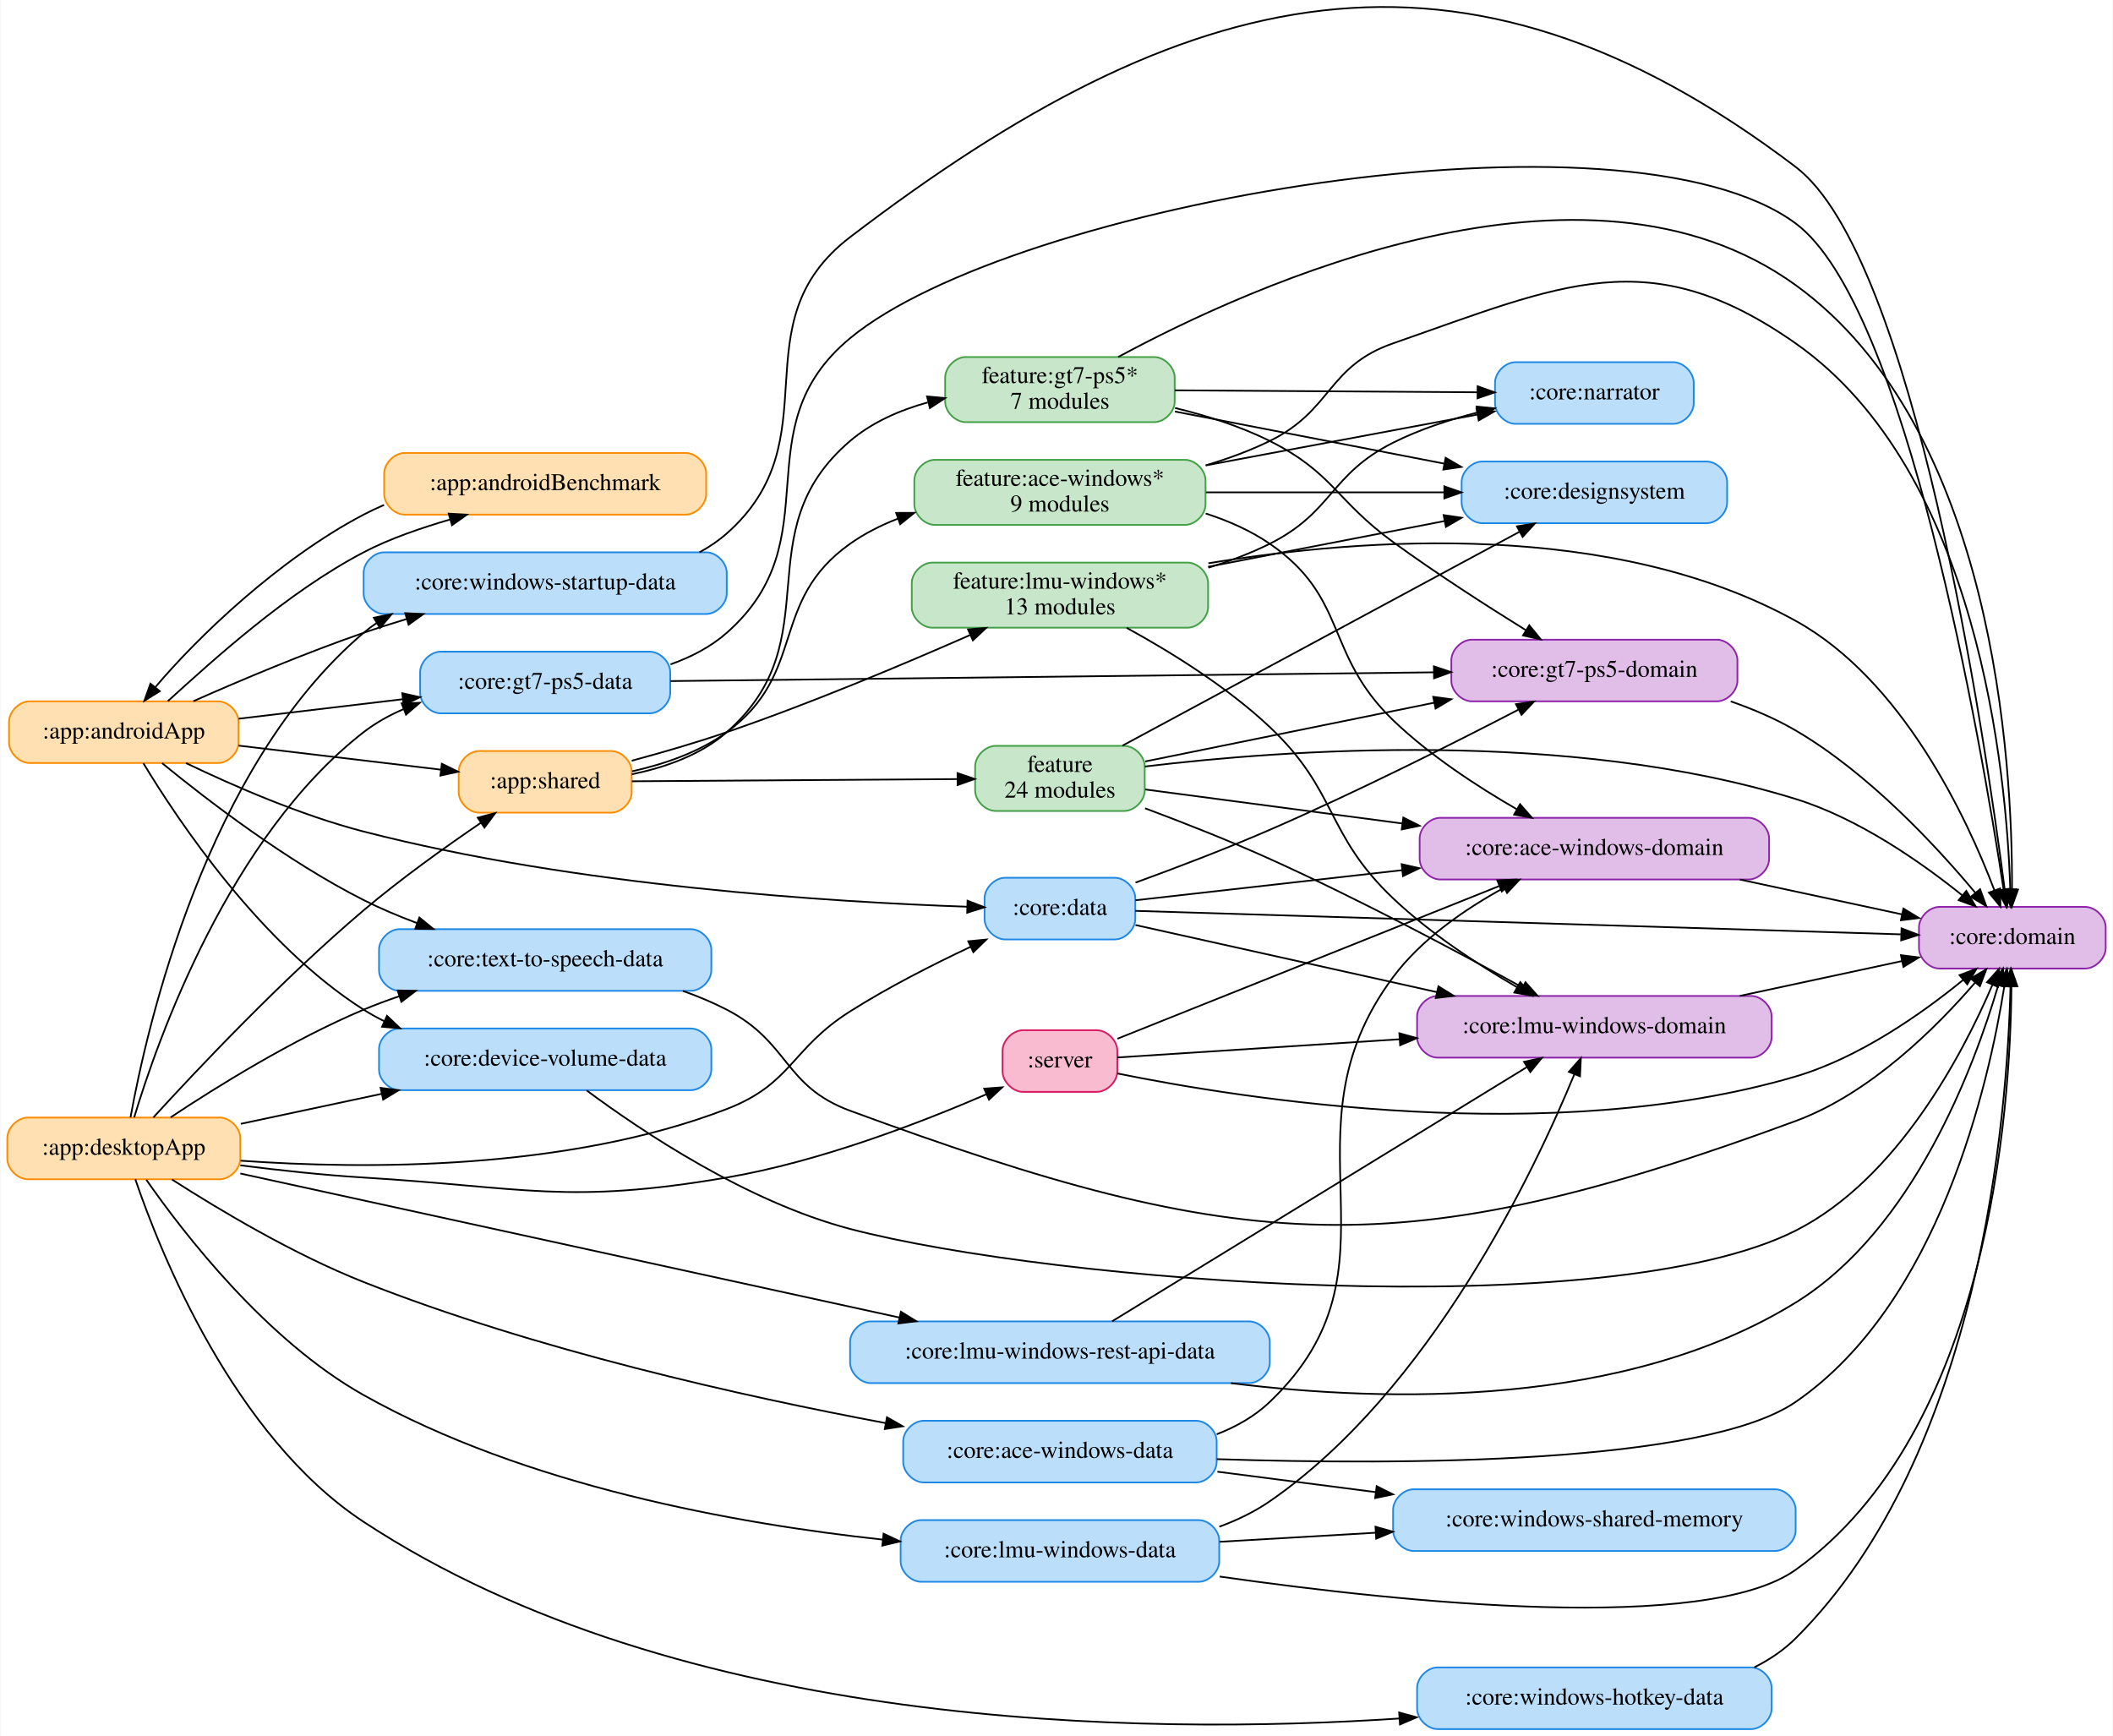
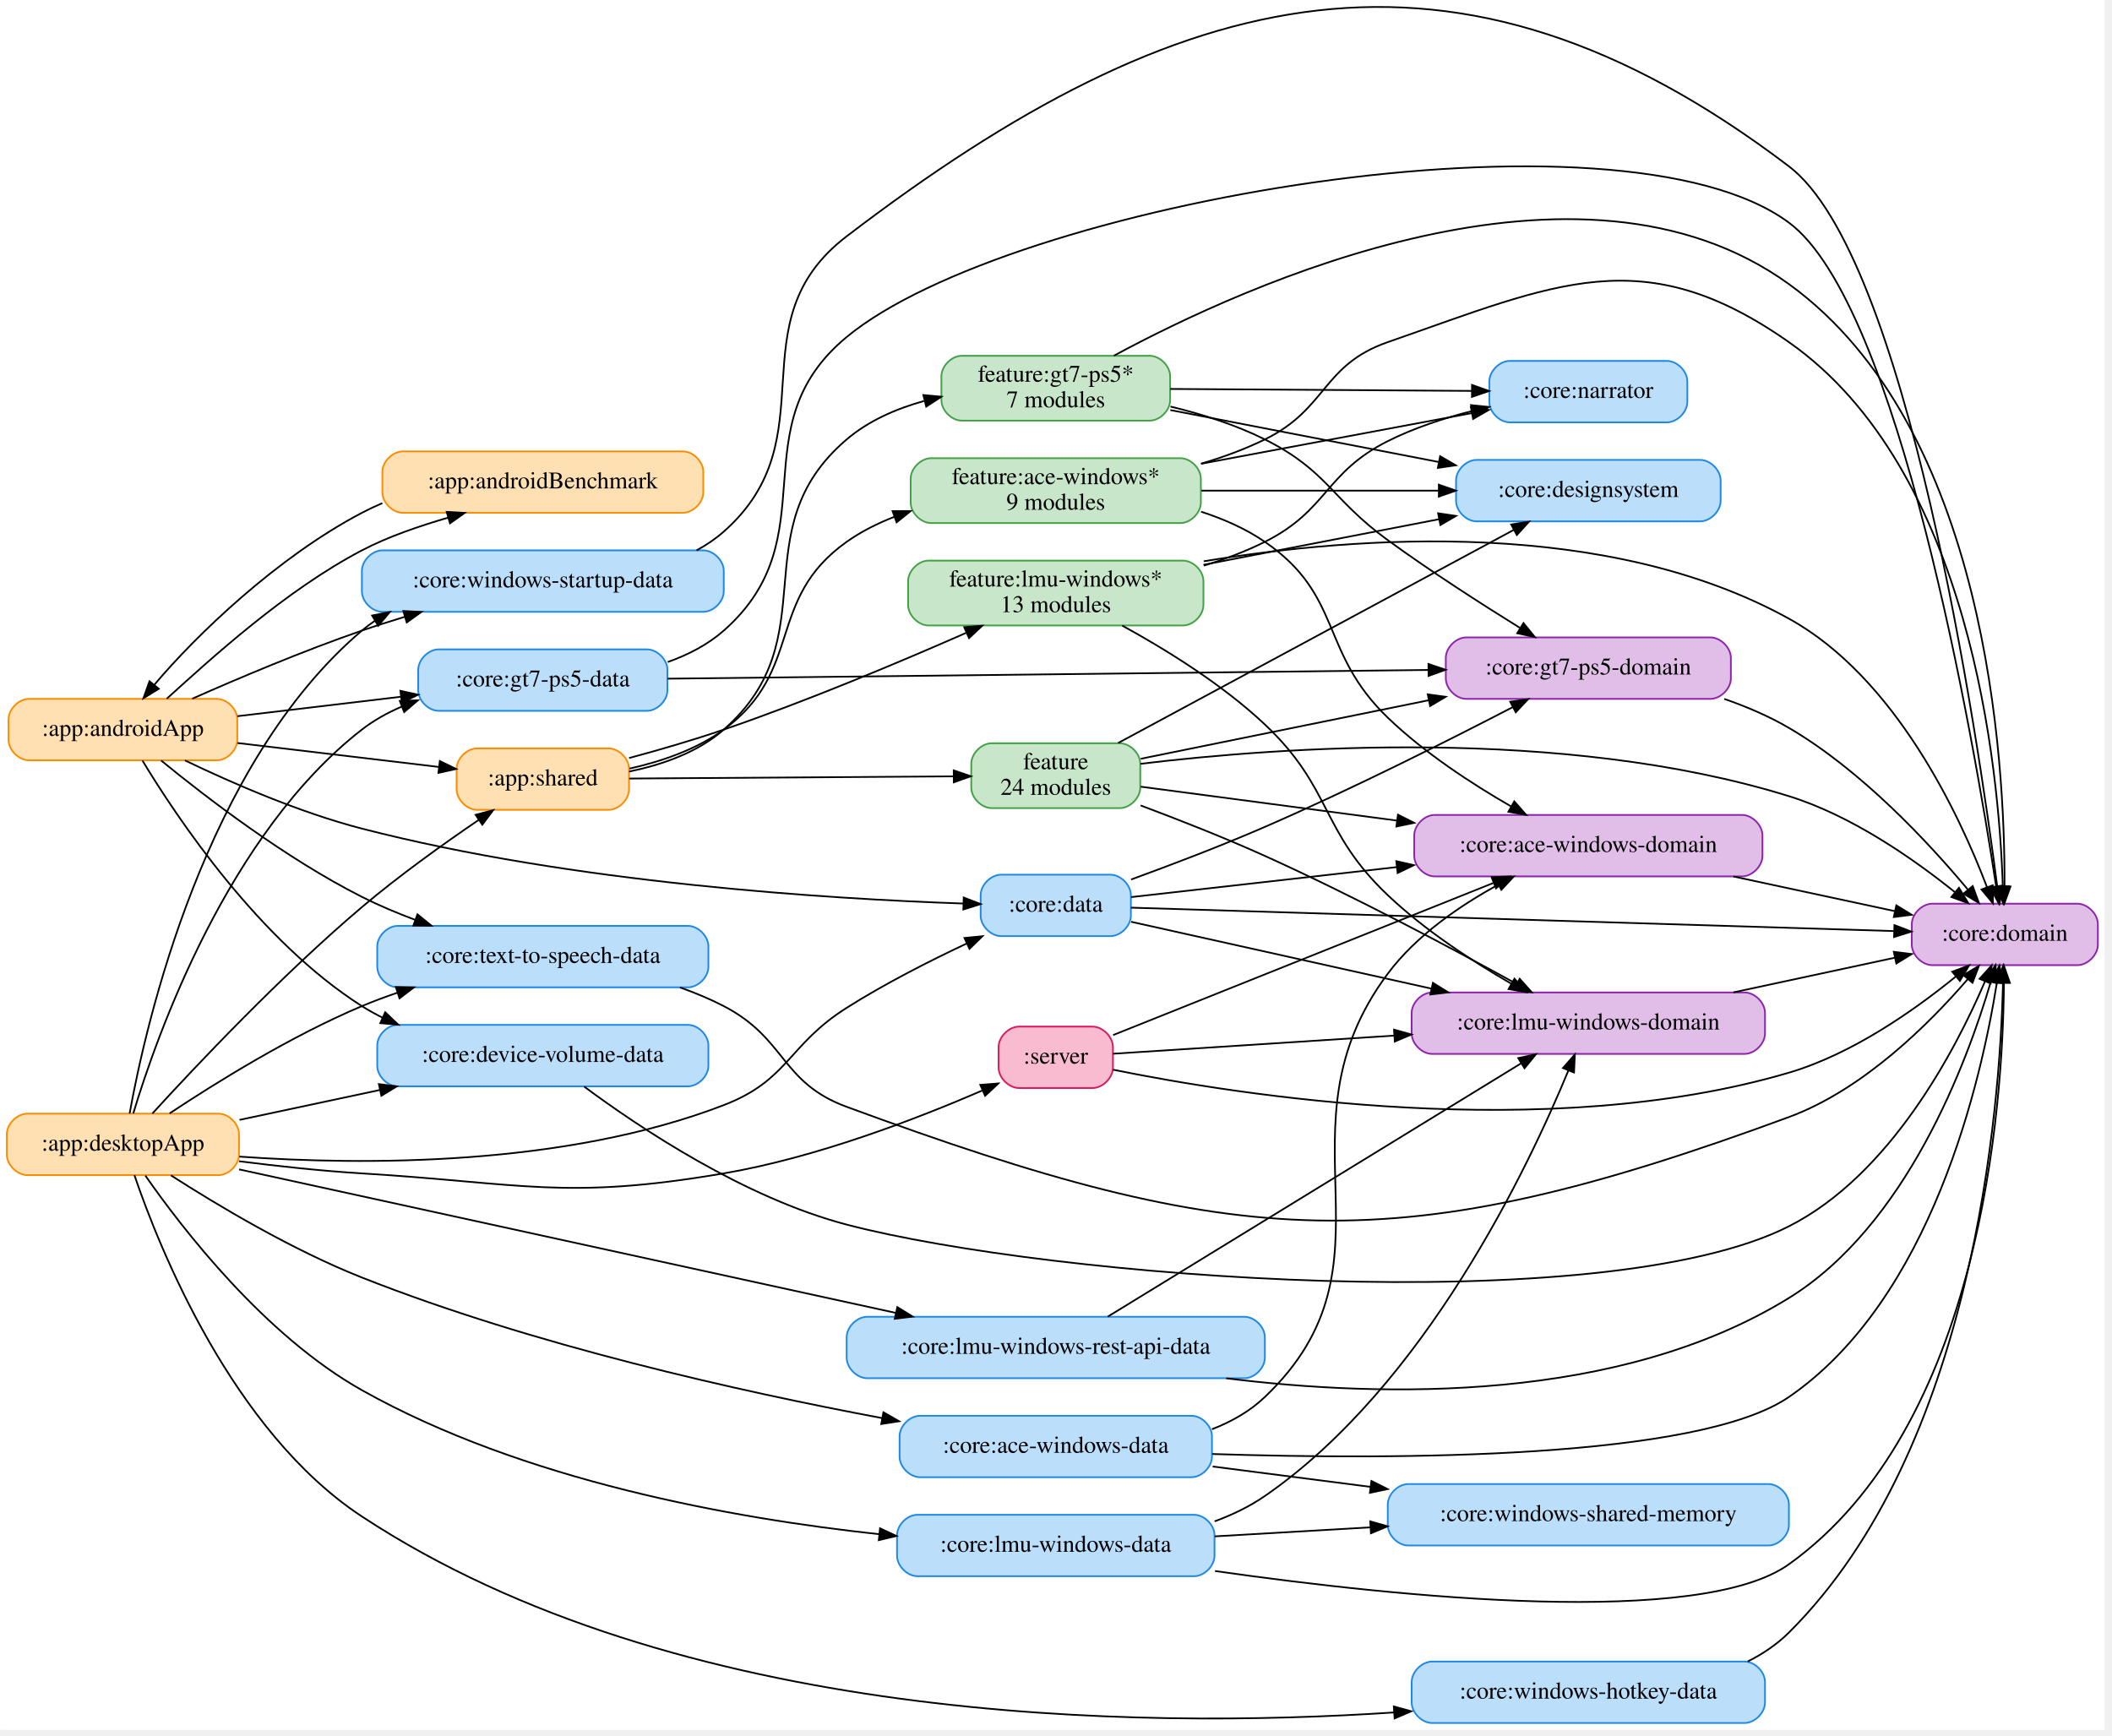
- <svg xmlns="http://www.w3.org/2000/svg" width="1233pt" height="1013pt" viewBox="0.00 0.00 1233.00 1013.44">
-   <g id="graph0" class="graph" transform="scale(1 1) rotate(0) translate(4 1009.44)">
+ <svg xmlns="http://www.w3.org/2000/svg" width="1460pt" height="1200pt" viewBox="0.00 0.00 1459.98 1200.00">
+   <g id="graph0" class="graph" transform="scale(1.18 1.18) rotate(0) translate(4 1009.44)">
    <polygon fill="white" stroke="transparent" points="-4,4 -4,-1009.44 1229,-1009.44 1229,4 -4,4" />
    <g id="node1" class="node">
      <path fill="#ffe0b2" stroke="#fb8c00" d="M123,-600C123,-600 13,-600 13,-600 7,-600 1,-594 1,-588 1,-588 1,-576 1,-576 1,-570 7,-564 13,-564 13,-564 123,-564 123,-564 129,-564 135,-570 135,-576 135,-576 135,-588 135,-588 135,-594 129,-600 123,-600" />
      <text text-anchor="middle" x="68" y="-578.3" font-family="Times,serif" font-size="14.00">:app:androidApp</text>
    </g>
    <g id="node2" class="node">
      <path fill="#ffe0b2" stroke="#fb8c00" d="M396,-745C396,-745 232,-745 232,-745 226,-745 220,-739 220,-733 220,-733 220,-721 220,-721 220,-715 226,-709 232,-709 232,-709 396,-709 396,-709 402,-709 408,-715 408,-721 408,-721 408,-733 408,-733 408,-739 402,-745 396,-745" />
      <text text-anchor="middle" x="314" y="-723.3" font-family="Times,serif" font-size="14.00">:app:androidBenchmark</text>
    </g>
    <g id="edge1" class="edge">
      <path fill="none" stroke="black" d="M93.7,-600.1C119.75,-623.69 163.17,-663.52 208,-687 223.61,-695.18 241.78,-701.25 258.56,-706.19" />
      <polygon fill="black" stroke="black" points="257.68,-709.57 268.26,-708.97 259.61,-702.85 257.68,-709.57" />
    </g>
    <g id="node4" class="node">
      <path fill="#ffe0b2" stroke="#fb8c00" d="M352.5,-571C352.5,-571 275.5,-571 275.5,-571 269.5,-571 263.5,-565 263.5,-559 263.5,-559 263.5,-547 263.5,-547 263.5,-541 269.5,-535 275.5,-535 275.5,-535 352.5,-535 352.5,-535 358.5,-535 364.5,-541 364.5,-547 364.5,-547 364.5,-559 364.5,-559 364.5,-565 358.5,-571 352.5,-571" />
      <text text-anchor="middle" x="314" y="-549.3" font-family="Times,serif" font-size="14.00">:app:shared</text>
    </g>
    <g id="edge2" class="edge">
      <path fill="none" stroke="black" d="M135.03,-574.15C171.77,-569.79 217.15,-564.39 252.89,-560.14" />
      <polygon fill="black" stroke="black" points="253.66,-563.58 263.18,-558.92 252.84,-556.63 253.66,-563.58" />
    </g>
    <g id="node7" class="node">
      <path fill="#bbdefb" stroke="#1e88e5" d="M646.5,-497C646.5,-497 582.5,-497 582.5,-497 576.5,-497 570.5,-491 570.5,-485 570.5,-485 570.5,-473 570.5,-473 570.5,-467 576.5,-461 582.5,-461 582.5,-461 646.5,-461 646.5,-461 652.5,-461 658.5,-467 658.5,-473 658.5,-473 658.5,-485 658.5,-485 658.5,-491 652.5,-497 646.5,-497" />
      <text text-anchor="middle" x="614.5" y="-475.3" font-family="Times,serif" font-size="14.00">:core:data</text>
    </g>
    <g id="edge3" class="edge">
      <path fill="none" stroke="black" d="M104.32,-563.96C131.85,-550.72 171.42,-533.45 208,-524 331.55,-492.07 482.04,-482.79 560.35,-480.1" />
      <polygon fill="black" stroke="black" points="560.57,-483.6 570.46,-479.78 560.35,-476.6 560.57,-483.6" />
    </g>
    <g id="node9" class="node">
      <path fill="#bbdefb" stroke="#1e88e5" d="M399,-409C399,-409 229,-409 229,-409 223,-409 217,-403 217,-397 217,-397 217,-385 217,-385 217,-379 223,-373 229,-373 229,-373 399,-373 399,-373 405,-373 411,-379 411,-385 411,-385 411,-397 411,-397 411,-403 405,-409 399,-409" />
      <text text-anchor="middle" x="314" y="-387.3" font-family="Times,serif" font-size="14.00">:core:device-volume-data</text>
    </g>
    <g id="edge4" class="edge">
      <path fill="none" stroke="black" d="M79.45,-563.84C99.78,-530.19 147.93,-458.13 208,-420 211.83,-417.57 215.87,-415.34 220.03,-413.29" />
      <polygon fill="black" stroke="black" points="221.66,-416.4 229.34,-409.1 218.78,-410.02 221.66,-416.4" />
    </g>
    <g id="node11" class="node">
      <path fill="#bbdefb" stroke="#1e88e5" d="M375,-629C375,-629 253,-629 253,-629 247,-629 241,-623 241,-617 241,-617 241,-605 241,-605 241,-599 247,-593 253,-593 253,-593 375,-593 375,-593 381,-593 387,-599 387,-605 387,-605 387,-617 387,-617 387,-623 381,-629 375,-629" />
      <text text-anchor="middle" x="314" y="-607.3" font-family="Times,serif" font-size="14.00">:core:gt7-ps5-data</text>
    </g>
    <g id="edge5" class="edge">
      <path fill="none" stroke="black" d="M135.03,-589.85C164.58,-593.36 199.71,-597.54 230.93,-601.25" />
      <polygon fill="black" stroke="black" points="230.57,-604.73 240.92,-602.43 231.4,-597.78 230.57,-604.73" />
    </g>
    <g id="node17" class="node">
      <path fill="#bbdefb" stroke="#1e88e5" d="M399,-467C399,-467 229,-467 229,-467 223,-467 217,-461 217,-455 217,-455 217,-443 217,-443 217,-437 223,-431 229,-431 229,-431 399,-431 399,-431 405,-431 411,-437 411,-443 411,-443 411,-455 411,-455 411,-461 405,-467 399,-467" />
      <text text-anchor="middle" x="314" y="-445.3" font-family="Times,serif" font-size="14.00">:core:text-to-speech-data</text>
    </g>
    <g id="edge6" class="edge">
      <path fill="none" stroke="black" d="M90.35,-563.92C116.6,-542.43 163.2,-506.64 208,-484 217.78,-479.06 228.42,-474.58 239.04,-470.6" />
      <polygon fill="black" stroke="black" points="240.55,-473.78 248.77,-467.1 238.17,-467.2 240.55,-473.78" />
    </g>
    <g id="node20" class="node">
      <path fill="#bbdefb" stroke="#1e88e5" d="M408,-687C408,-687 220,-687 220,-687 214,-687 208,-681 208,-675 208,-675 208,-663 208,-663 208,-657 214,-651 220,-651 220,-651 408,-651 408,-651 414,-651 420,-657 420,-663 420,-663 420,-675 420,-675 420,-681 414,-687 408,-687" />
      <text text-anchor="middle" x="314" y="-665.3" font-family="Times,serif" font-size="14.00">:core:windows-startup-data</text>
    </g>
    <g id="edge7" class="edge">
      <path fill="none" stroke="black" d="M108.63,-600.1C136.16,-612.29 173.89,-628.23 208,-640 216.12,-642.8 224.66,-645.52 233.22,-648.1" />
      <polygon fill="black" stroke="black" points="232.29,-651.48 242.87,-650.95 234.27,-644.76 232.29,-651.48" />
    </g>
    <g id="edge8" class="edge">
      <path fill="none" stroke="black" d="M219.97,-714.67C215.86,-712.91 211.85,-711.02 208,-709 158.63,-683.14 110.96,-637.45 86.32,-608.15" />
      <polygon fill="black" stroke="black" points="89.02,-605.92 80,-600.35 83.58,-610.32 89.02,-605.92" />
    </g>
    <g id="node3" class="node">
      <path fill="#ffe0b2" stroke="#fb8c00" d="M124,-357C124,-357 12,-357 12,-357 6,-357 0,-351 0,-345 0,-345 0,-333 0,-333 0,-327 6,-321 12,-321 12,-321 124,-321 124,-321 130,-321 136,-327 136,-333 136,-333 136,-345 136,-345 136,-351 130,-357 124,-357" />
      <text text-anchor="middle" x="68" y="-335.3" font-family="Times,serif" font-size="14.00">:app:desktopApp</text>
    </g>
    <g id="edge9" class="edge">
      <path fill="none" stroke="black" d="M85.25,-357.06C110.35,-384.53 160.61,-437.85 208,-478 229.69,-496.37 255.67,-514.95 276.36,-529.03" />
      <polygon fill="black" stroke="black" points="274.63,-532.08 284.88,-534.77 278.54,-526.28 274.63,-532.08" />
    </g>
    <g id="node5" class="node">
      <path fill="#bbdefb" stroke="#1e88e5" d="M694,-180C694,-180 535,-180 535,-180 529,-180 523,-174 523,-168 523,-168 523,-156 523,-156 523,-150 529,-144 535,-144 535,-144 694,-144 694,-144 700,-144 706,-150 706,-156 706,-156 706,-168 706,-168 706,-174 700,-180 694,-180" />
      <text text-anchor="middle" x="614.5" y="-158.3" font-family="Times,serif" font-size="14.00">:core:ace-windows-data</text>
    </g>
    <g id="edge10" class="edge">
      <path fill="none" stroke="black" d="M96.12,-320.86C123.37,-303.35 167.08,-277.18 208,-261 308.38,-221.31 429.22,-194.3 512.73,-178.64" />
      <polygon fill="black" stroke="black" points="513.53,-182.05 522.73,-176.78 512.26,-175.17 513.53,-182.05" />
    </g>
    <g id="edge11" class="edge">
      <path fill="none" stroke="black" d="M136.2,-331.83C208.77,-326.7 326.54,-326.01 420,-362 458.09,-376.67 457.51,-397.18 492,-419 514.18,-433.03 540.1,-446.23 562.29,-456.66" />
      <polygon fill="black" stroke="black" points="561.01,-459.92 571.55,-460.95 563.95,-453.57 561.01,-459.92" />
    </g>
    <g id="edge12" class="edge">
      <path fill="none" stroke="black" d="M136.32,-353.35C161.7,-358.76 191.05,-365.01 218.46,-370.85" />
      <polygon fill="black" stroke="black" points="217.95,-374.32 228.46,-372.98 219.41,-367.48 217.95,-374.32" />
    </g>
    <g id="edge13" class="edge">
      <path fill="none" stroke="black" d="M74.08,-357.14C87.72,-402.41 129.5,-521.04 208,-582 215,-587.44 222.96,-591.85 231.28,-595.44" />
      <polygon fill="black" stroke="black" points="230.22,-598.79 240.81,-599.16 232.76,-592.26 230.22,-598.79" />
    </g>
    <g id="node13" class="node">
      <path fill="#bbdefb" stroke="#1e88e5" d="M695.5,-122C695.5,-122 533.5,-122 533.5,-122 527.5,-122 521.5,-116 521.5,-110 521.5,-110 521.5,-98 521.5,-98 521.5,-92 527.5,-86 533.5,-86 533.5,-86 695.5,-86 695.5,-86 701.5,-86 707.5,-92 707.5,-98 707.5,-98 707.5,-110 707.5,-110 707.5,-116 701.5,-122 695.5,-122" />
      <text text-anchor="middle" x="614.5" y="-100.3" font-family="Times,serif" font-size="14.00">:core:lmu-windows-data</text>
    </g>
    <g id="edge14" class="edge">
      <path fill="none" stroke="black" d="M81.16,-320.69C102.78,-289.66 151.05,-227 208,-195 302.39,-141.97 425.45,-119.84 511.14,-110.61" />
      <polygon fill="black" stroke="black" points="511.55,-114.08 521.13,-109.57 510.83,-107.12 511.55,-114.08" />
    </g>
    <g id="node15" class="node">
      <path fill="#bbdefb" stroke="#1e88e5" d="M725,-238C725,-238 504,-238 504,-238 498,-238 492,-232 492,-226 492,-226 492,-214 492,-214 492,-208 498,-202 504,-202 504,-202 725,-202 725,-202 731,-202 737,-208 737,-214 737,-214 737,-226 737,-226 737,-232 731,-238 725,-238" />
      <text text-anchor="middle" x="614.5" y="-216.3" font-family="Times,serif" font-size="14.00">:core:lmu-windows-rest-api-data</text>
    </g>
    <g id="edge15" class="edge">
      <path fill="none" stroke="black" d="M136.04,-324.35C232.66,-303.23 411.41,-264.17 520.67,-240.29" />
      <polygon fill="black" stroke="black" points="521.67,-243.65 530.69,-238.1 520.18,-236.81 521.67,-243.65" />
    </g>
    <g id="edge16" class="edge">
      <path fill="none" stroke="black" d="M95.35,-357.14C122.54,-375.18 166.69,-402.6 208,-420 214.65,-422.8 221.65,-425.41 228.75,-427.82" />
      <polygon fill="black" stroke="black" points="227.87,-431.22 238.47,-430.99 230.05,-424.57 227.87,-431.22" />
    </g>
    <g id="node18" class="node">
      <path fill="#bbdefb" stroke="#1e88e5" d="M1018,-36C1018,-36 835,-36 835,-36 829,-36 823,-30 823,-24 823,-24 823,-12 823,-12 823,-6 829,0 835,0 835,0 1018,0 1018,0 1024,0 1030,-6 1030,-12 1030,-12 1030,-24 1030,-24 1030,-30 1024,-36 1018,-36" />
      <text text-anchor="middle" x="926.5" y="-14.3" font-family="Times,serif" font-size="14.00">:core:windows-hotkey-data</text>
    </g>
    <g id="edge17" class="edge">
      <path fill="none" stroke="black" d="M74.73,-320.96C89.29,-278.28 132.06,-170.95 208,-121 392.73,0.53 661.9,3.75 812.56,-6.18" />
      <polygon fill="black" stroke="black" points="812.54,-9.69 822.75,-6.88 813.02,-2.7 812.54,-9.69" />
    </g>
    <g id="edge18" class="edge">
      <path fill="none" stroke="black" d="M71.92,-357.09C81.35,-409.34 115.85,-561.78 208,-640 210.41,-642.05 212.95,-643.95 215.6,-645.72" />
      <polygon fill="black" stroke="black" points="213.99,-648.83 224.38,-650.92 217.56,-642.81 213.99,-648.83" />
    </g>
    <g id="node21" class="node">
      <path fill="#f8bbd0" stroke="#d81b60" d="M636,-408C636,-408 593,-408 593,-408 587,-408 581,-402 581,-396 581,-396 581,-384 581,-384 581,-378 587,-372 593,-372 593,-372 636,-372 636,-372 642,-372 648,-378 648,-384 648,-384 648,-396 648,-396 648,-402 642,-408 636,-408" />
      <text text-anchor="middle" x="614.5" y="-386.3" font-family="Times,serif" font-size="14.00">:server</text>
    </g>
    <g id="edge19" class="edge">
      <path fill="none" stroke="black" d="M136.01,-329.13C158.8,-326.22 184.46,-323.43 208,-322 302.05,-316.27 327.12,-306.15 420,-322 474.04,-331.22 533.06,-353.94 571.53,-370.59" />
      <polygon fill="black" stroke="black" points="570.29,-373.87 580.85,-374.68 573.1,-367.46 570.29,-373.87" />
    </g>
    <g id="node22" class="node">
      <path fill="#c8e6c9" stroke="#43a047" d="M652,-574C652,-574 577,-574 577,-574 571,-574 565,-568 565,-562 565,-562 565,-548 565,-548 565,-542 571,-536 577,-536 577,-536 652,-536 652,-536 658,-536 664,-542 664,-548 664,-548 664,-562 664,-562 664,-568 658,-574 652,-574" />
      <text text-anchor="middle" x="614.5" y="-558.8" font-family="Times,serif" font-size="14.00">feature</text>
      <text text-anchor="middle" x="614.5" y="-543.8" font-family="Times,serif" font-size="14.00">24 modules</text>
    </g>
    <g id="edge20" class="edge">
      <path fill="none" stroke="black" d="M364.63,-553.33C416.91,-553.68 499.21,-554.23 554.71,-554.61" />
      <polygon fill="black" stroke="black" points="554.72,-558.11 564.75,-554.67 554.77,-551.11 554.72,-558.11" />
    </g>
    <g id="node23" class="node">
      <path fill="#c8e6c9" stroke="#43a047" d="M687.5,-741C687.5,-741 541.5,-741 541.5,-741 535.5,-741 529.5,-735 529.5,-729 529.5,-729 529.5,-715 529.5,-715 529.5,-709 535.5,-703 541.5,-703 541.5,-703 687.5,-703 687.5,-703 693.5,-703 699.5,-709 699.5,-715 699.5,-715 699.5,-729 699.5,-729 699.5,-735 693.5,-741 687.5,-741" />
      <text text-anchor="middle" x="614.5" y="-725.8" font-family="Times,serif" font-size="14.00">feature:ace-windows*</text>
      <text text-anchor="middle" x="614.5" y="-710.8" font-family="Times,serif" font-size="14.00">9 modules</text>
    </g>
    <g id="edge21" class="edge">
      <path fill="none" stroke="black" d="M364.76,-559.15C383.41,-563.31 403.96,-570.3 420,-582 467.2,-616.44 444.33,-658.21 492,-692 500.46,-698 509.99,-702.8 519.9,-706.65" />
      <polygon fill="black" stroke="black" points="518.9,-710.01 529.49,-710.05 521.24,-703.41 518.9,-710.01" />
    </g>
    <g id="node24" class="node">
      <path fill="#c8e6c9" stroke="#43a047" d="M669.5,-801C669.5,-801 559.5,-801 559.5,-801 553.5,-801 547.5,-795 547.5,-789 547.5,-789 547.5,-775 547.5,-775 547.5,-769 553.5,-763 559.5,-763 559.5,-763 669.5,-763 669.5,-763 675.5,-763 681.5,-769 681.5,-775 681.5,-775 681.5,-789 681.5,-789 681.5,-795 675.5,-801 669.5,-801" />
      <text text-anchor="middle" x="614.5" y="-785.8" font-family="Times,serif" font-size="14.00">feature:gt7-ps5*</text>
      <text text-anchor="middle" x="614.5" y="-770.8" font-family="Times,serif" font-size="14.00">7 modules</text>
    </g>
    <g id="edge22" class="edge">
      <path fill="none" stroke="black" d="M364.57,-557.42C383.75,-561.34 404.71,-568.6 420,-582 481.7,-636.09 429.57,-698.76 492,-752 504.8,-762.92 520.97,-769.97 537.31,-774.51" />
      <polygon fill="black" stroke="black" points="536.92,-778.02 547.47,-777.02 538.6,-771.22 536.92,-778.02" />
    </g>
    <g id="node25" class="node">
      <path fill="#c8e6c9" stroke="#43a047" d="M689,-681C689,-681 540,-681 540,-681 534,-681 528,-675 528,-669 528,-669 528,-655 528,-655 528,-649 534,-643 540,-643 540,-643 689,-643 689,-643 695,-643 701,-649 701,-655 701,-655 701,-669 701,-669 701,-675 695,-681 689,-681" />
      <text text-anchor="middle" x="614.5" y="-665.8" font-family="Times,serif" font-size="14.00">feature:lmu-windows*</text>
      <text text-anchor="middle" x="614.5" y="-650.8" font-family="Times,serif" font-size="14.00">13 modules</text>
    </g>
    <g id="edge23" class="edge">
      <path fill="none" stroke="black" d="M364.53,-565.34C382.18,-570.09 402.11,-575.86 420,-582 468.97,-598.81 523.35,-621.68 561.95,-638.66" />
      <polygon fill="black" stroke="black" points="560.86,-642 571.42,-642.85 563.69,-635.6 560.86,-642" />
    </g>
    <g id="node6" class="node">
      <path fill="#e1bee7" stroke="#8e24aa" d="M1016.5,-532C1016.5,-532 836.5,-532 836.5,-532 830.5,-532 824.5,-526 824.5,-520 824.5,-520 824.5,-508 824.5,-508 824.5,-502 830.5,-496 836.5,-496 836.5,-496 1016.5,-496 1016.5,-496 1022.5,-496 1028.5,-502 1028.5,-508 1028.5,-508 1028.5,-520 1028.5,-520 1028.5,-526 1022.5,-532 1016.5,-532" />
      <text text-anchor="middle" x="926.5" y="-510.3" font-family="Times,serif" font-size="14.00">:core:ace-windows-domain</text>
    </g>
    <g id="edge24" class="edge">
      <path fill="none" stroke="black" d="M706,-172.1C717.45,-176.52 728.21,-182.62 737,-191 820.09,-270.18 740.4,-346.99 809,-439 825.63,-461.3 851.01,-478.76 873.84,-491.2" />
      <polygon fill="black" stroke="black" points="872.29,-494.34 882.77,-495.89 875.54,-488.14 872.29,-494.34" />
    </g>
    <g id="node10" class="node">
      <path fill="#e1bee7" stroke="#8e24aa" d="M1213,-480C1213,-480 1128,-480 1128,-480 1122,-480 1116,-474 1116,-468 1116,-468 1116,-456 1116,-456 1116,-450 1122,-444 1128,-444 1128,-444 1213,-444 1213,-444 1219,-444 1225,-450 1225,-456 1225,-456 1225,-468 1225,-468 1225,-474 1219,-480 1213,-480" />
      <text text-anchor="middle" x="1170.5" y="-458.3" font-family="Times,serif" font-size="14.00">:core:domain</text>
    </g>
    <g id="edge25" class="edge">
      <path fill="none" stroke="black" d="M706.09,-157.6C815.38,-154.07 991.08,-154.62 1044,-191 1127.69,-248.54 1156.78,-376.68 1165.83,-433.7" />
      <polygon fill="black" stroke="black" points="1162.4,-434.43 1167.34,-443.8 1169.33,-433.39 1162.4,-434.43" />
    </g>
    <g id="node19" class="node">
      <path fill="#bbdefb" stroke="#1e88e5" d="M1032,-140C1032,-140 821,-140 821,-140 815,-140 809,-134 809,-128 809,-128 809,-116 809,-116 809,-110 815,-104 821,-104 821,-104 1032,-104 1032,-104 1038,-104 1044,-110 1044,-116 1044,-116 1044,-128 1044,-128 1044,-134 1038,-140 1032,-140" />
      <text text-anchor="middle" x="926.5" y="-118.3" font-family="Times,serif" font-size="14.00">:core:windows-shared-memory</text>
    </g>
    <g id="edge26" class="edge">
      <path fill="none" stroke="black" d="M706.42,-150.27C735.35,-146.54 767.91,-142.33 798.89,-138.34" />
      <polygon fill="black" stroke="black" points="799.42,-141.8 808.89,-137.05 798.53,-134.85 799.42,-141.8" />
    </g>
    <g id="edge27" class="edge">
      <path fill="none" stroke="black" d="M1011.46,-495.96C1042.48,-489.29 1077.09,-481.86 1106,-475.65" />
      <polygon fill="black" stroke="black" points="1106.93,-479.03 1115.97,-473.5 1105.46,-472.18 1106.93,-479.03" />
    </g>
    <g id="edge28" class="edge">
      <path fill="none" stroke="black" d="M658.6,-483.87C698.78,-488.4 760.42,-495.36 814.35,-501.45" />
      <polygon fill="black" stroke="black" points="813.99,-504.93 824.32,-502.58 814.78,-497.98 813.99,-504.93" />
    </g>
    <g id="edge29" class="edge">
      <path fill="none" stroke="black" d="M658.51,-477.68C755.4,-474.71 991.16,-467.47 1105.38,-463.97" />
      <polygon fill="black" stroke="black" points="1105.82,-467.46 1115.71,-463.65 1105.61,-460.46 1105.82,-467.46" />
    </g>
    <g id="node12" class="node">
      <path fill="#e1bee7" stroke="#8e24aa" d="M998,-636C998,-636 855,-636 855,-636 849,-636 843,-630 843,-624 843,-624 843,-612 843,-612 843,-606 849,-600 855,-600 855,-600 998,-600 998,-600 1004,-600 1010,-606 1010,-612 1010,-612 1010,-624 1010,-624 1010,-630 1004,-636 998,-636" />
      <text text-anchor="middle" x="926.5" y="-614.3" font-family="Times,serif" font-size="14.00">:core:gt7-ps5-domain</text>
    </g>
    <g id="edge30" class="edge">
      <path fill="none" stroke="black" d="M658.64,-494.18C682.04,-502.71 711.35,-513.85 737,-525 787.6,-547 844.18,-575.45 882.02,-595.06" />
      <polygon fill="black" stroke="black" points="880.74,-598.34 891.23,-599.85 883.97,-592.13 880.74,-598.34" />
    </g>
    <g id="node14" class="node">
      <path fill="#e1bee7" stroke="#8e24aa" d="M1018,-428C1018,-428 835,-428 835,-428 829,-428 823,-422 823,-416 823,-416 823,-404 823,-404 823,-398 829,-392 835,-392 835,-392 1018,-392 1018,-392 1024,-392 1030,-398 1030,-404 1030,-404 1030,-416 1030,-416 1030,-422 1024,-428 1018,-428" />
      <text text-anchor="middle" x="926.5" y="-406.3" font-family="Times,serif" font-size="14.00">:core:lmu-windows-domain</text>
    </g>
    <g id="edge31" class="edge">
      <path fill="none" stroke="black" d="M658.6,-469.41C703.9,-459.32 776.49,-443.17 834.54,-430.25" />
      <polygon fill="black" stroke="black" points="835.46,-433.63 844.46,-428.04 833.93,-426.8 835.46,-433.63" />
    </g>
    <g id="node8" class="node">
      <path fill="#bbdefb" stroke="#1e88e5" d="M992,-740C992,-740 861,-740 861,-740 855,-740 849,-734 849,-728 849,-728 849,-716 849,-716 849,-710 855,-704 861,-704 861,-704 992,-704 992,-704 998,-704 1004,-710 1004,-716 1004,-716 1004,-728 1004,-728 1004,-734 998,-740 992,-740" />
      <text text-anchor="middle" x="926.5" y="-718.3" font-family="Times,serif" font-size="14.00">:core:designsystem</text>
    </g>
    <g id="edge32" class="edge">
      <path fill="none" stroke="black" d="M338.22,-372.85C370.53,-348.85 431.89,-307.77 492,-292 610.65,-260.87 934.57,-235.57 1044,-291 1103.51,-321.14 1141.64,-394.25 1158.85,-434.42" />
      <polygon fill="black" stroke="black" points="1155.71,-435.99 1162.77,-443.88 1162.17,-433.3 1155.71,-435.99" />
    </g>
    <g id="edge33" class="edge">
      <path fill="none" stroke="black" d="M387.18,-621.58C399.12,-625.83 410.63,-631.75 420,-640 482.2,-694.76 428.16,-759.16 492,-812 587.2,-890.78 944.83,-952.72 1044,-879 1108.37,-831.15 1152.25,-576.17 1165.38,-490.27" />
      <polygon fill="black" stroke="black" points="1168.87,-490.62 1166.9,-480.21 1161.95,-489.57 1168.87,-490.62" />
    </g>
    <g id="edge34" class="edge">
      <path fill="none" stroke="black" d="M387.13,-611.83C498.07,-613.1 710.54,-615.54 832.77,-616.94" />
      <polygon fill="black" stroke="black" points="832.82,-620.44 842.86,-617.05 832.9,-613.44 832.82,-620.44" />
    </g>
    <g id="edge35" class="edge">
      <path fill="none" stroke="black" d="M1006.11,-599.99C1019.22,-595.43 1032.33,-589.83 1044,-583 1086.61,-558.06 1125.87,-515.78 1148.76,-488.38" />
      <polygon fill="black" stroke="black" points="1151.68,-490.33 1155.32,-480.39 1146.27,-485.89 1151.68,-490.33" />
    </g>
    <g id="edge36" class="edge">
      <path fill="none" stroke="black" d="M707.78,-89.05C817.44,-73.41 992.12,-55.85 1044,-93 1156.77,-173.76 1169.41,-361.76 1169.97,-433.49" />
      <polygon fill="black" stroke="black" points="1166.47,-433.59 1169.97,-443.59 1173.47,-433.59 1166.47,-433.59" />
    </g>
    <g id="edge37" class="edge">
      <path fill="none" stroke="black" d="M707.57,-118.15C718,-121.99 728.07,-126.84 737,-133 830.96,-197.8 891.62,-326 914.83,-382.34" />
      <polygon fill="black" stroke="black" points="911.62,-383.72 918.61,-391.68 918.11,-381.1 911.62,-383.72" />
    </g>
    <g id="edge38" class="edge">
      <path fill="none" stroke="black" d="M707.67,-109.35C736.21,-111.01 768.18,-112.87 798.64,-114.63" />
      <polygon fill="black" stroke="black" points="798.72,-118.14 808.91,-115.23 799.13,-111.16 798.72,-118.14" />
    </g>
    <g id="edge39" class="edge">
      <path fill="none" stroke="black" d="M1011.46,-428.04C1042.48,-434.71 1077.09,-442.14 1106,-448.35" />
      <polygon fill="black" stroke="black" points="1105.46,-451.82 1115.97,-450.5 1106.93,-444.97 1105.46,-451.82" />
    </g>
    <g id="edge40" class="edge">
      <path fill="none" stroke="black" d="M714.37,-201.96C806.67,-190.52 944.7,-187.71 1044,-249 1112.76,-291.44 1148.26,-386.65 1162.23,-434.07" />
      <polygon fill="black" stroke="black" points="1158.94,-435.3 1165.04,-443.96 1165.68,-433.39 1158.94,-435.3" />
    </g>
    <g id="edge41" class="edge">
      <path fill="none" stroke="black" d="M644.94,-238.05C701.27,-272.57 824.24,-347.94 886.99,-386.4" />
      <polygon fill="black" stroke="black" points="885.44,-389.55 895.8,-391.8 889.1,-383.59 885.44,-389.55" />
    </g>
    <g id="node16" class="node">
      <path fill="#bbdefb" stroke="#1e88e5" d="M972.5,-798C972.5,-798 880.5,-798 880.5,-798 874.5,-798 868.5,-792 868.5,-786 868.5,-786 868.5,-774 868.5,-774 868.5,-768 874.5,-762 880.5,-762 880.5,-762 972.5,-762 972.5,-762 978.5,-762 984.5,-768 984.5,-774 984.5,-774 984.5,-786 984.5,-786 984.5,-792 978.5,-798 972.5,-798" />
      <text text-anchor="middle" x="926.5" y="-776.3" font-family="Times,serif" font-size="14.00">:core:narrator</text>
    </g>
    <g id="edge42" class="edge">
      <path fill="none" stroke="black" d="M394.35,-430.95C403.21,-427.8 411.94,-424.18 420,-420 456.73,-400.97 453.18,-375.29 492,-361 722.24,-276.25 813.78,-270.18 1044,-355 1087.58,-371.06 1126.32,-409.73 1148.86,-435.91" />
      <polygon fill="black" stroke="black" points="1146.21,-438.19 1155.32,-443.59 1151.56,-433.68 1146.21,-438.19" />
    </g>
    <g id="edge43" class="edge">
      <path fill="none" stroke="black" d="M1019.87,-36.04C1028.76,-40.51 1037.04,-46.08 1044,-53 1152.47,-160.84 1167.64,-359.84 1169.42,-433.56" />
      <polygon fill="black" stroke="black" points="1165.93,-433.95 1169.6,-443.89 1172.93,-433.83 1165.93,-433.95" />
    </g>
    <g id="edge44" class="edge">
      <path fill="none" stroke="black" d="M404.06,-687C409.79,-690.11 415.18,-693.75 420,-698 482.45,-753.1 425.83,-820.43 492,-871 687.47,-1020.37 848.07,-1060.77 1044,-912 1113.13,-859.51 1154.4,-580.2 1166.06,-490.06" />
      <polygon fill="black" stroke="black" points="1169.55,-490.4 1167.34,-480.04 1162.61,-489.52 1169.55,-490.4" />
    </g>
    <g id="edge45" class="edge">
      <path fill="none" stroke="black" d="M648.09,-403.04C701.02,-424.21 806.25,-466.3 870.8,-492.12" />
      <polygon fill="black" stroke="black" points="869.83,-495.5 880.41,-495.96 872.43,-489 869.83,-495.5" />
    </g>
    <g id="edge46" class="edge">
      <path fill="none" stroke="black" d="M648.1,-382.75C720.92,-367.94 901.61,-339.04 1044,-381 1081.16,-391.95 1117.69,-417.7 1141.66,-437.25" />
      <polygon fill="black" stroke="black" points="1139.68,-440.16 1149.6,-443.88 1144.17,-434.78 1139.68,-440.16" />
    </g>
    <g id="edge47" class="edge">
      <path fill="none" stroke="black" d="M648.09,-392.1C687.03,-394.61 754.28,-398.95 812.8,-402.73" />
      <polygon fill="black" stroke="black" points="812.66,-406.23 822.87,-403.38 813.11,-399.24 812.66,-406.23" />
    </g>
    <g id="edge48" class="edge">
      <path fill="none" stroke="black" d="M664.28,-548.55C704.4,-543.24 762.82,-535.52 814.24,-528.71" />
      <polygon fill="black" stroke="black" points="814.97,-532.15 824.43,-527.37 814.05,-525.21 814.97,-532.15" />
    </g>
    <g id="edge49" class="edge">
      <path fill="none" stroke="black" d="M651.06,-574.16C708.39,-605.04 821.04,-665.73 882.69,-698.94" />
      <polygon fill="black" stroke="black" points="881.3,-702.17 891.77,-703.83 884.62,-696 881.3,-702.17" />
    </g>
    <g id="edge50" class="edge">
      <path fill="none" stroke="black" d="M664.11,-561.95C745.04,-571.71 911.6,-584.04 1044,-543 1080.78,-531.6 1117.12,-506.17 1141.15,-486.83" />
      <polygon fill="black" stroke="black" points="1143.62,-489.33 1149.12,-480.27 1139.17,-483.92 1143.62,-489.33" />
    </g>
    <g id="edge51" class="edge">
      <path fill="none" stroke="black" d="M664.28,-564.91C709.4,-574.08 777.65,-587.95 833.08,-599.22" />
      <polygon fill="black" stroke="black" points="832.42,-602.65 842.92,-601.22 833.81,-595.8 832.42,-602.65" />
    </g>
    <g id="edge52" class="edge">
      <path fill="none" stroke="black" d="M664.19,-537.57C686.6,-529.19 713.4,-518.66 737,-508 788.75,-484.62 846.43,-453.92 884.19,-433.16" />
      <polygon fill="black" stroke="black" points="886.28,-436 893.35,-428.1 882.9,-429.87 886.28,-436" />
    </g>
    <g id="edge53" class="edge">
      <path fill="none" stroke="black" d="M699.62,-709.66C712.83,-705.4 725.8,-699.68 737,-692 783.05,-660.4 768.76,-627.74 809,-589 830.34,-568.46 858.11,-550.32 881.18,-537.03" />
      <polygon fill="black" stroke="black" points="883.11,-539.96 890.1,-532 879.67,-533.87 883.11,-539.96" />
    </g>
    <g id="edge54" class="edge">
      <path fill="none" stroke="black" d="M699.8,-722C742.87,-722 795.22,-722 838.65,-722" />
      <polygon fill="black" stroke="black" points="838.91,-725.5 848.91,-722 838.91,-718.5 838.91,-725.5" />
    </g>
    <g id="edge55" class="edge">
      <path fill="none" stroke="black" d="M699.52,-737.74C712.4,-741.56 725.29,-746.26 737,-752 773.65,-769.97 770.45,-795.59 809,-809 907.64,-843.32 958.51,-868.99 1044,-809 1150.77,-734.08 1167.09,-558.83 1169.3,-490.24" />
      <polygon fill="black" stroke="black" points="1172.8,-490.26 1169.54,-480.18 1165.8,-490.09 1172.8,-490.26" />
    </g>
    <g id="edge56" class="edge">
      <path fill="none" stroke="black" d="M699.8,-737.77C749.58,-747.09 811.73,-758.71 858.21,-767.41" />
      <polygon fill="black" stroke="black" points="857.7,-770.88 868.17,-769.27 858.99,-764 857.7,-770.88" />
    </g>
    <g id="edge57" class="edge">
      <path fill="none" stroke="black" d="M681.62,-769.2C727.45,-760.33 788.94,-748.43 838.71,-738.8" />
      <polygon fill="black" stroke="black" points="839.67,-742.18 848.82,-736.84 838.34,-735.3 839.67,-742.18" />
    </g>
    <g id="edge58" class="edge">
      <path fill="none" stroke="black" d="M648.53,-801.03C725.81,-842.78 921.17,-931.86 1044,-843 1160.19,-758.94 1170.66,-563.58 1170.31,-490.38" />
      <polygon fill="black" stroke="black" points="1173.81,-490.06 1170.18,-480.1 1166.81,-490.14 1173.81,-490.06" />
    </g>
    <g id="edge59" class="edge">
      <path fill="none" stroke="black" d="M681.71,-771.26C700.2,-766.78 719.9,-760.56 737,-752 773.99,-733.47 775.55,-717.35 809,-693 834.07,-674.75 863.42,-655.87 886.4,-641.61" />
      <polygon fill="black" stroke="black" points="888.51,-644.42 895.18,-636.19 884.83,-638.46 888.51,-644.42" />
    </g>
    <g id="edge60" class="edge">
      <path fill="none" stroke="black" d="M681.62,-781.57C733.63,-781.24 805.81,-780.77 858.14,-780.43" />
      <polygon fill="black" stroke="black" points="858.35,-783.93 868.33,-780.37 858.31,-776.93 858.35,-783.93" />
    </g>
    <g id="edge61" class="edge">
      <path fill="none" stroke="black" d="M701.03,-678.55C744.01,-686.87 795.97,-696.93 839.08,-705.27" />
      <polygon fill="black" stroke="black" points="838.5,-708.73 848.98,-707.19 839.83,-701.85 838.5,-708.73" />
    </g>
    <g id="edge62" class="edge">
      <path fill="none" stroke="black" d="M701.18,-680.6C792.24,-695.66 937.48,-705.87 1044,-647 1106.42,-612.5 1143.9,-532.2 1160.07,-489.63" />
      <polygon fill="black" stroke="black" points="1163.39,-490.76 1163.56,-480.17 1156.82,-488.34 1163.39,-490.76" />
    </g>
    <g id="edge63" class="edge">
      <path fill="none" stroke="black" d="M653.44,-642.92C678.82,-629.02 712.01,-608.55 737,-585 776.85,-547.44 769.28,-522.7 809,-485 830.48,-464.6 858.26,-446.48 881.3,-433.15" />
      <polygon fill="black" stroke="black" points="883.23,-436.08 890.2,-428.11 879.77,-429.99 883.23,-436.08" />
    </g>
    <g id="edge64" class="edge">
      <path fill="none" stroke="black" d="M701.22,-678.05C713.55,-681.81 725.83,-686.41 737,-692 773.99,-710.53 772.03,-732.44 809,-751 824.34,-758.7 841.86,-764.45 858.58,-768.7" />
      <polygon fill="black" stroke="black" points="857.76,-772.1 868.3,-771.03 859.4,-765.3 857.76,-772.1" />
    </g>
  </g>
</svg>
